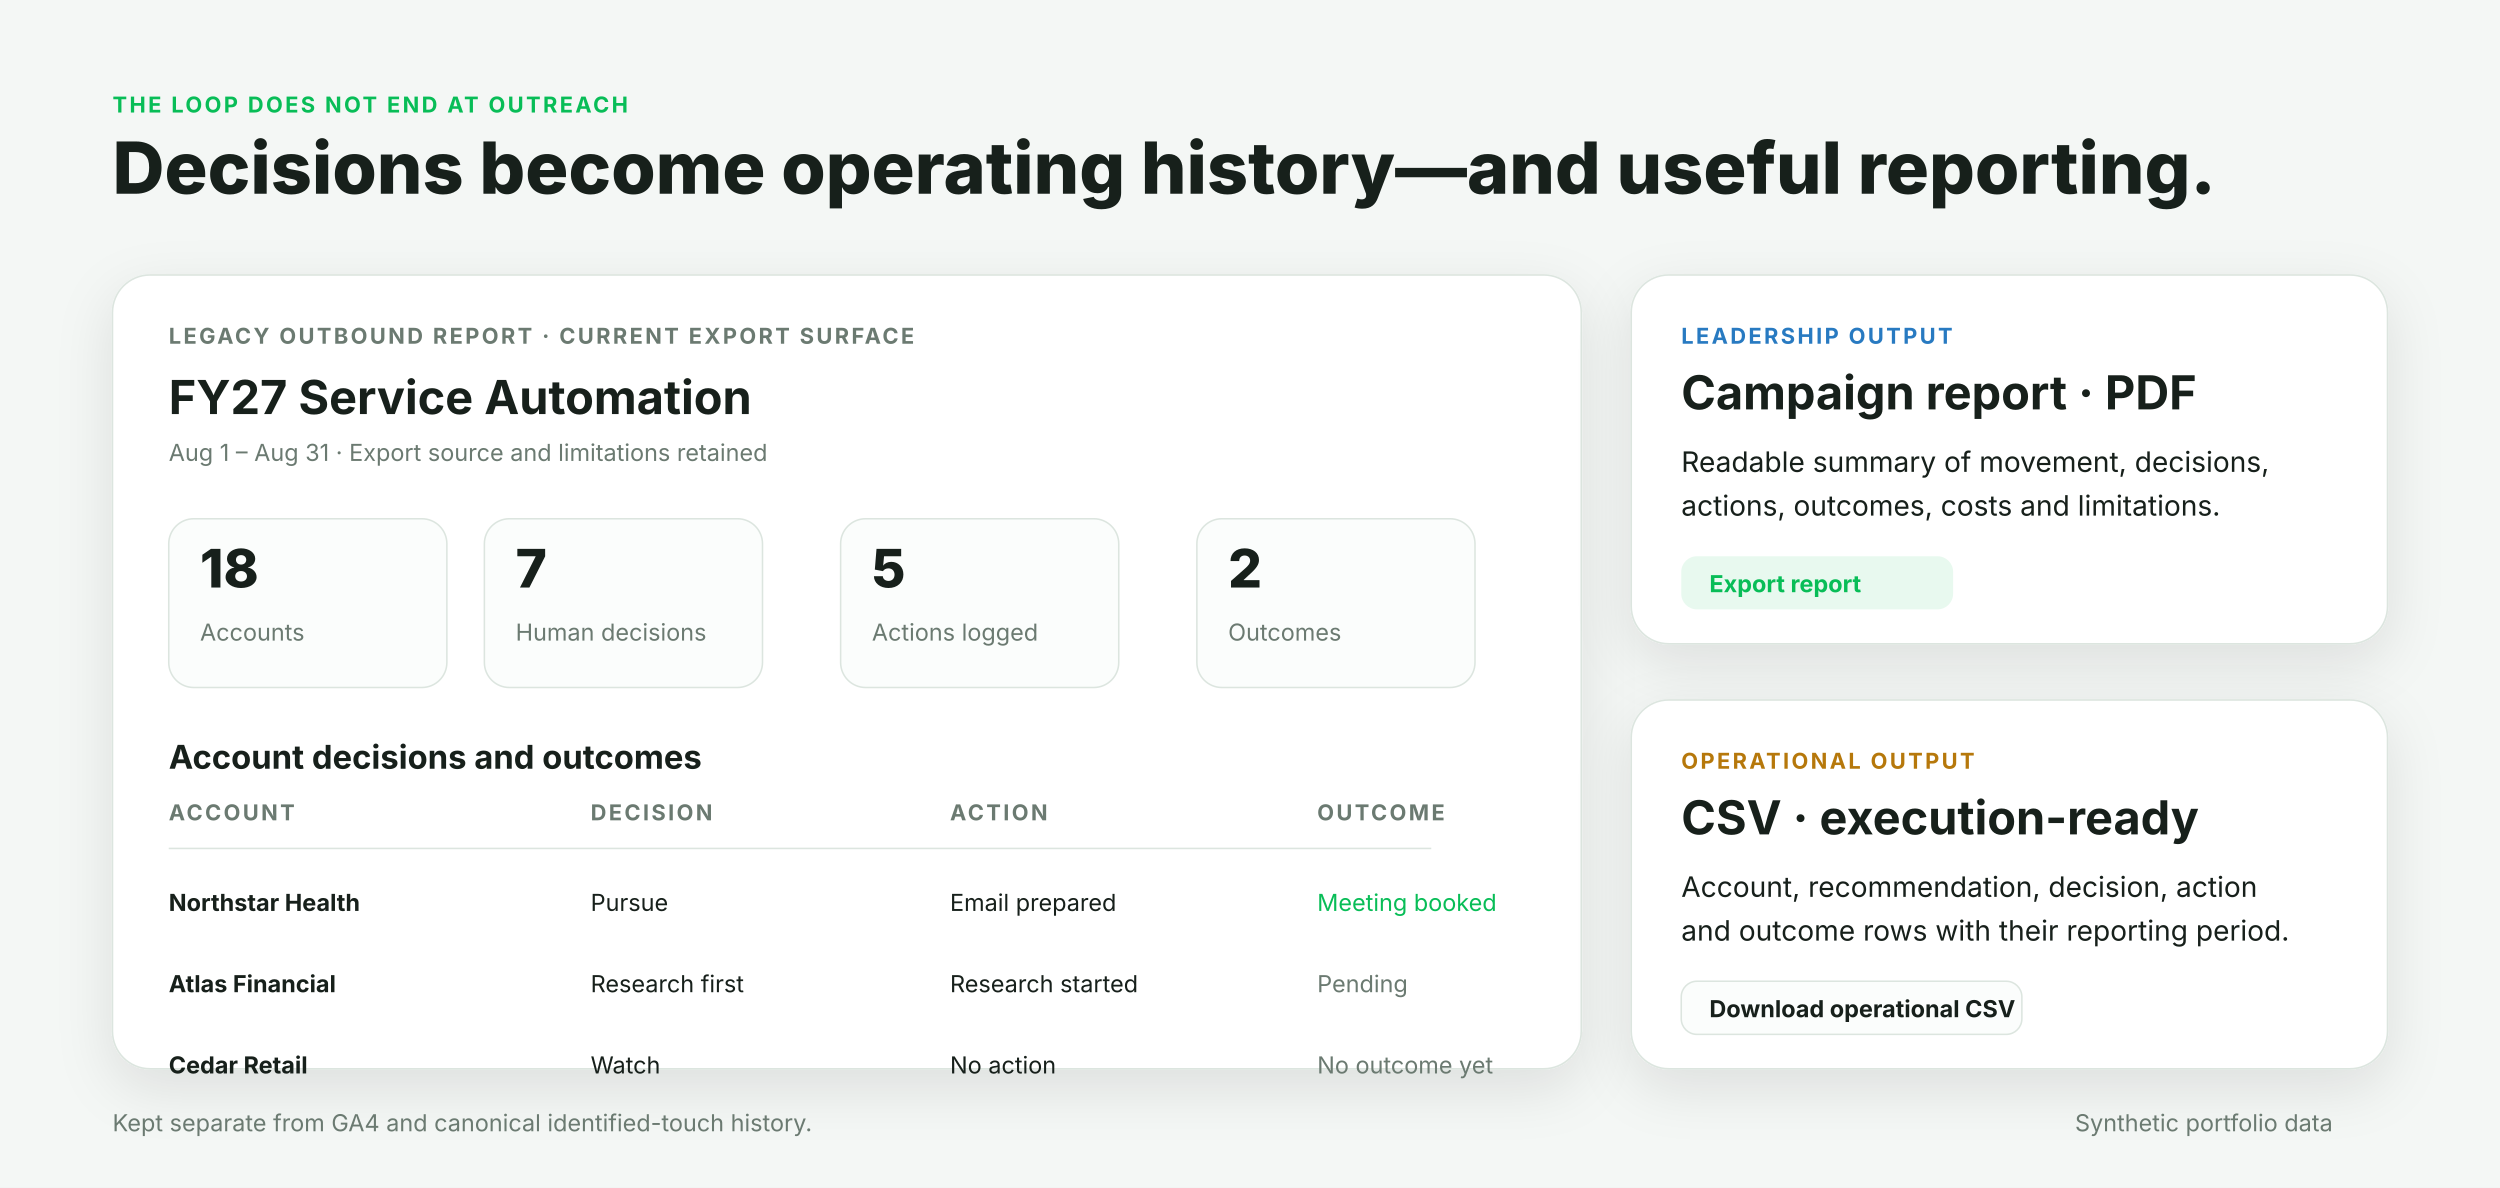
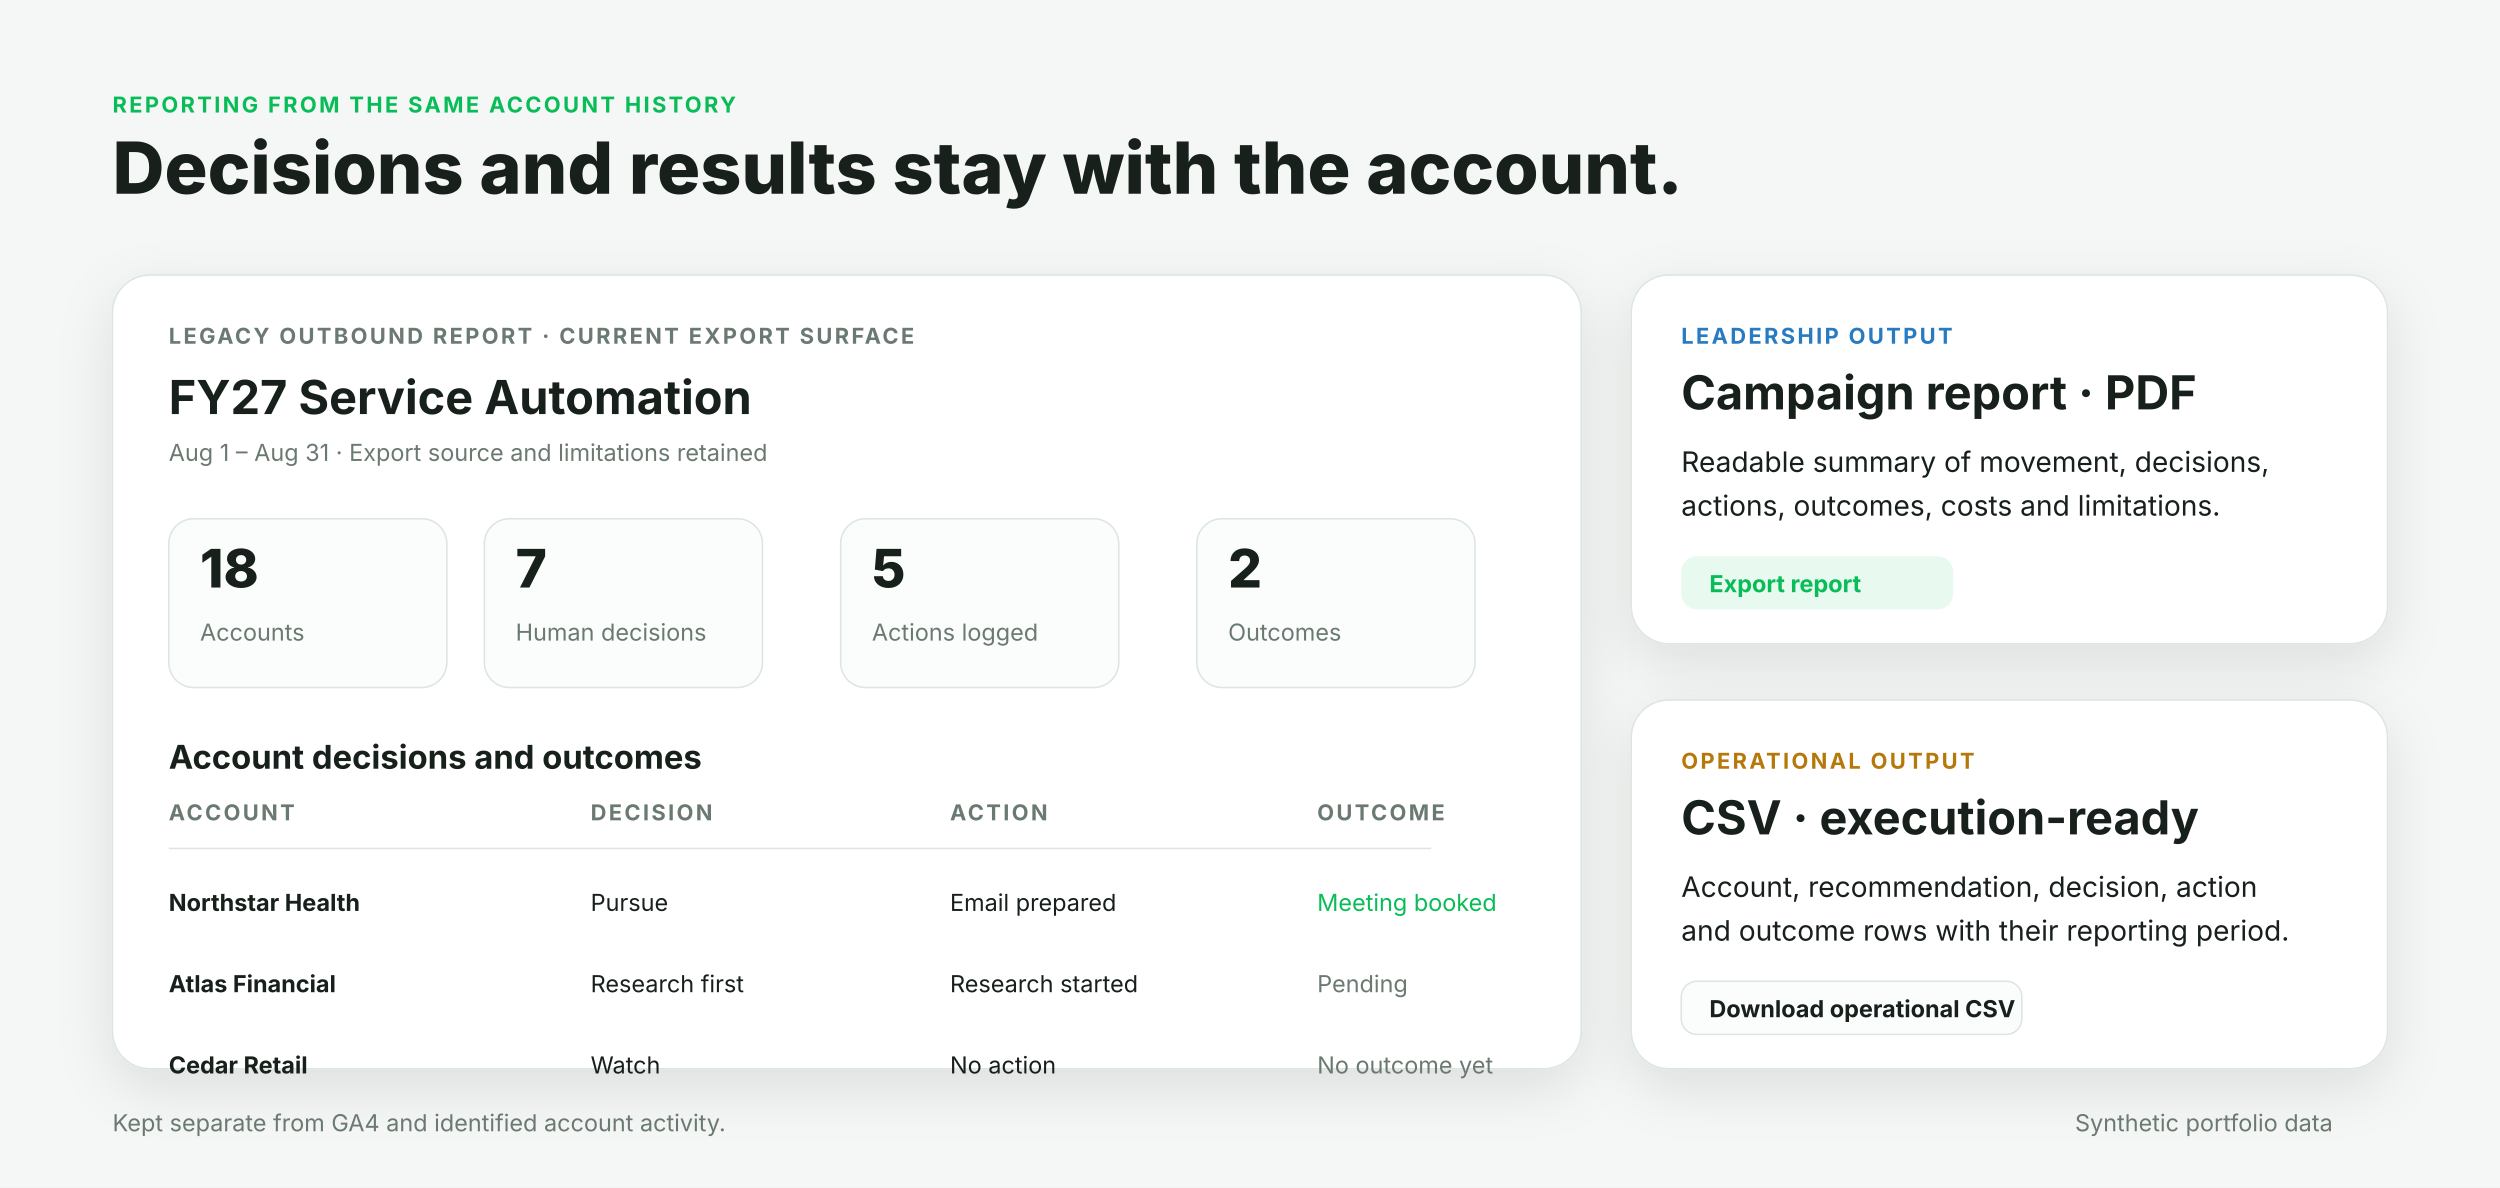
<svg xmlns="http://www.w3.org/2000/svg" width="1600" height="760" viewBox="0 0 1600 760" role="img" aria-label="Campaign reporting and operational outputs">
  <defs>
    <filter id="shadow" x="-20%" y="-20%" width="140%" height="160%">
      <feDropShadow dx="0" dy="12" stdDeviation="18" flood-color="#00130a" flood-opacity=".10" />
    </filter>
    <linearGradient id="accent" x1="0" y1="0" x2="1" y2="1">
      <stop stop-color="#08bd57" />
      <stop offset="1" stop-color="#35d6a0" />
    </linearGradient>
    <style>
    text{font-family:Inter,-apple-system,BlinkMacSystemFont,"Segoe UI",sans-serif;fill:#17201b}
    .muted{fill:#6b7a71} .green{fill:#08bd57} .amber{fill:#b6780b} .blue{fill:#287ac1} .red{fill:#be445b}
    .label{font-size:14px;font-weight:700;letter-spacing:1.5px} .small{font-size:15px} .body{font-size:18px} .h3{font-size:21px;font-weight:700}.h2{font-size:30px;font-weight:750}.h1{font-size:46px;font-weight:780}
  </style>
  </defs>
  <rect width="100%" height="100%" fill="#f4f7f5" />
-   <text x="72" y="72" class="label green">THE LOOP DOES NOT END AT OUTREACH</text>
-   <text x="72" y="124" class="h1">Decisions become operating history—and useful reporting.</text>
+   <text x="72" y="72" class="label green">REPORTING FROM THE SAME ACCOUNT HISTORY</text>
+   <text x="72" y="124" class="h1">Decisions and results stay with the account.</text>
  <rect x="72" y="176" width="940" height="508" rx="24" fill="#ffffff" stroke="#dce5df" filter="url(#shadow)" />
  <text x="108" y="220" class="label muted">LEGACY OUTBOUND REPORT · CURRENT EXPORT SURFACE</text>
  <text x="108" y="265" class="h2">FY27 Service Automation</text>
  <text x="108" y="295" class="small muted">Aug 1 – Aug 31 · Export source and limitations retained</text>
  <rect x="108" y="332" width="178" height="108" rx="16" fill="#fbfdfc" stroke="#dce5df" />
  <text x="128" y="376" font-size="34" font-weight="780">18</text>
  <text x="128" y="410" class="small muted">Accounts</text>
  <rect x="310" y="332" width="178" height="108" rx="16" fill="#fbfdfc" stroke="#dce5df" />
  <text x="330" y="376" font-size="34" font-weight="780">7</text>
  <text x="330" y="410" class="small muted">Human decisions</text>
  <rect x="538" y="332" width="178" height="108" rx="16" fill="#fbfdfc" stroke="#dce5df" />
  <text x="558" y="376" font-size="34" font-weight="780">5</text>
  <text x="558" y="410" class="small muted">Actions logged</text>
  <rect x="766" y="332" width="178" height="108" rx="16" fill="#fbfdfc" stroke="#dce5df" />
  <text x="786" y="376" font-size="34" font-weight="780">2</text>
  <text x="786" y="410" class="small muted">Outcomes</text>
  <text x="108" y="492" class="h3">Account decisions and outcomes</text>
  <g transform="translate(108 525)">
    <text class="label muted">ACCOUNT</text>
    <text x="270" class="label muted">DECISION</text>
    <text x="500" class="label muted">ACTION</text>
    <text x="735" class="label muted">OUTCOME</text>
    <path d="M0 18h808" stroke="#dce5df" />
    <text y="58" class="small" font-weight="680">Northstar Health</text>
    <text x="270" y="58" class="small">Pursue</text>
    <text x="500" y="58" class="small">Email prepared</text>
    <text x="735" y="58" class="small green">Meeting booked</text>
    <text y="110" class="small" font-weight="680">Atlas Financial</text>
    <text x="270" y="110" class="small">Research first</text>
    <text x="500" y="110" class="small">Research started</text>
    <text x="735" y="110" class="small muted">Pending</text>
    <text y="162" class="small" font-weight="680">Cedar Retail</text>
    <text x="270" y="162" class="small">Watch</text>
    <text x="500" y="162" class="small">No action</text>
    <text x="735" y="162" class="small muted">No outcome yet</text>
  </g>
  <rect x="1044" y="176" width="484" height="236" rx="24" fill="#ffffff" stroke="#dce5df" filter="url(#shadow)" />
  <text x="1076" y="220" class="label blue">LEADERSHIP OUTPUT</text>
  <text x="1076" y="262" class="h2">Campaign report · PDF</text>
  <text x="1076" y="302" class="body">Readable summary of movement, decisions,</text>
  <text x="1076" y="330" class="body">actions, outcomes, costs and limitations.</text>
  <rect x="1076" y="356" width="174" height="34" rx="10" fill="#e8f9ef" />
  <text x="1094" y="379" class="small green" font-weight="720">Export report</text>
  <rect x="1044" y="448" width="484" height="236" rx="24" fill="#ffffff" stroke="#dce5df" filter="url(#shadow)" />
  <text x="1076" y="492" class="label amber">OPERATIONAL OUTPUT</text>
  <text x="1076" y="534" class="h2">CSV · execution-ready</text>
  <text x="1076" y="574" class="body">Account, recommendation, decision, action</text>
  <text x="1076" y="602" class="body">and outcome rows with their reporting period.</text>
  <rect x="1076" y="628" width="218" height="34" rx="10" fill="#fbfdfc" stroke="#dce5df" />
  <text x="1094" y="651" class="small" font-weight="720">Download operational CSV</text>
-   <text x="72" y="724" class="small muted">Kept separate from GA4 and canonical identified-touch history.</text>
+   <text x="72" y="724" class="small muted">Kept separate from GA4 and identified account activity.</text>
  <text x="1328" y="724" class="small muted">Synthetic portfolio data</text>
</svg>
